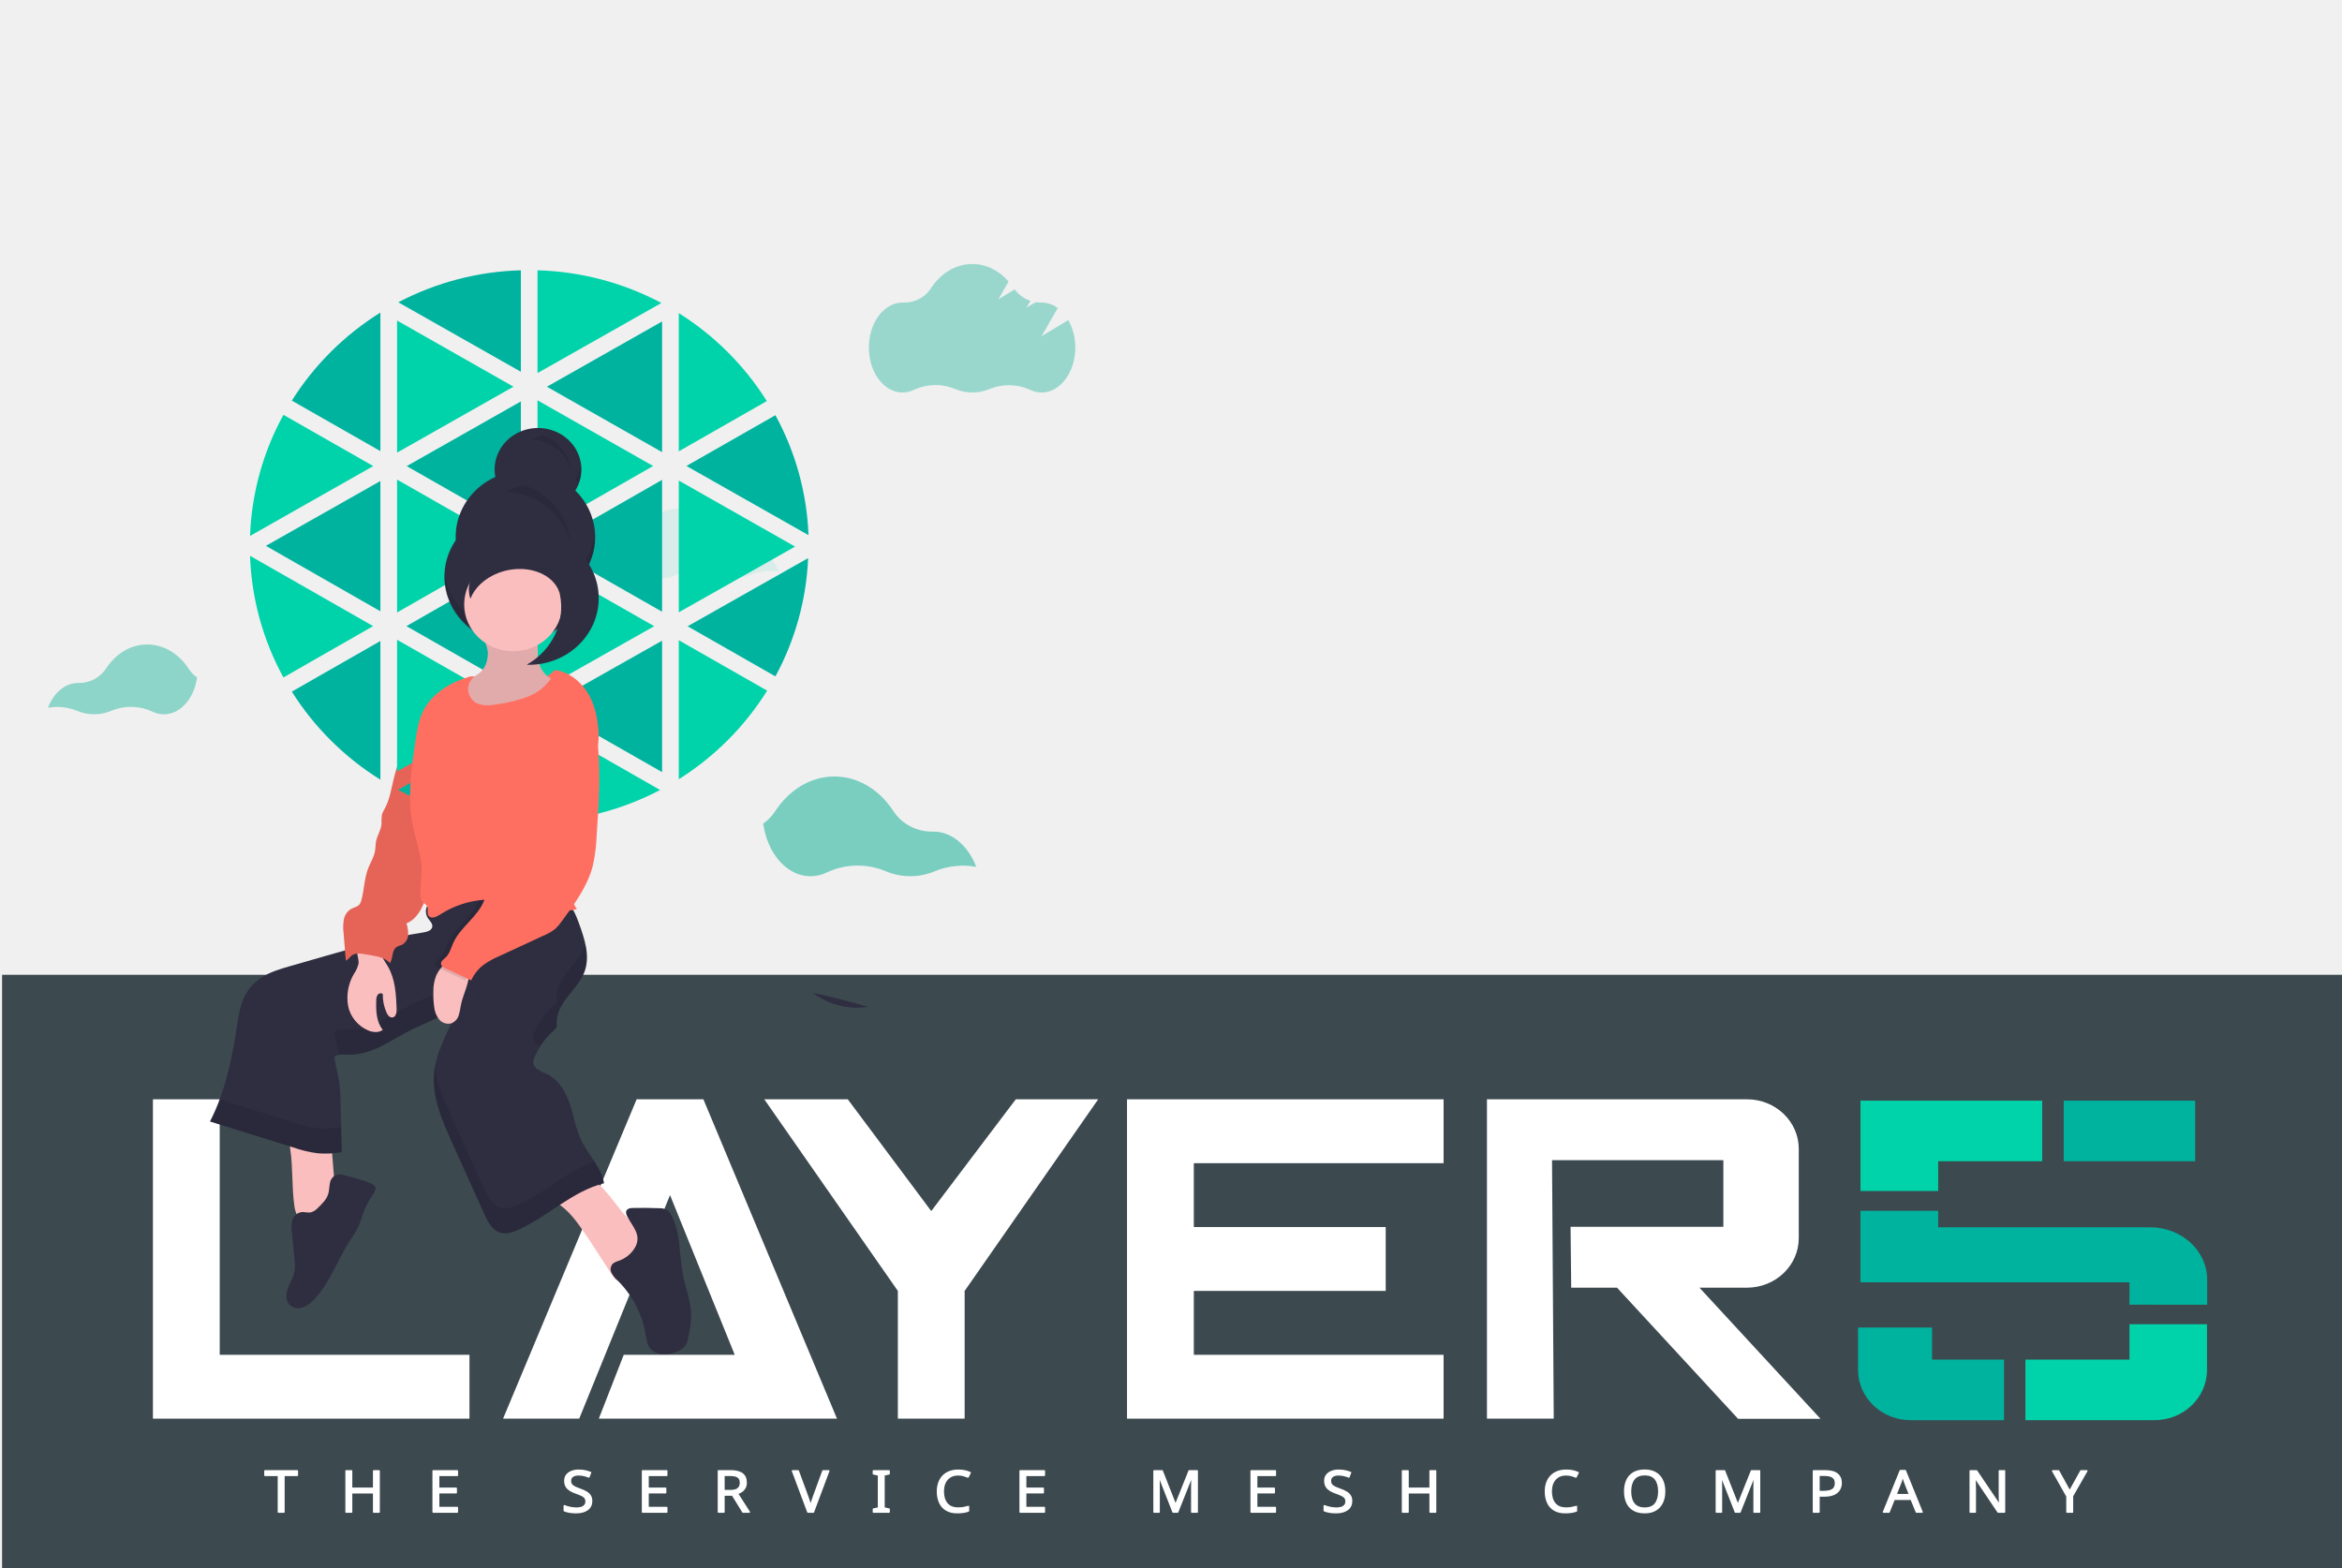
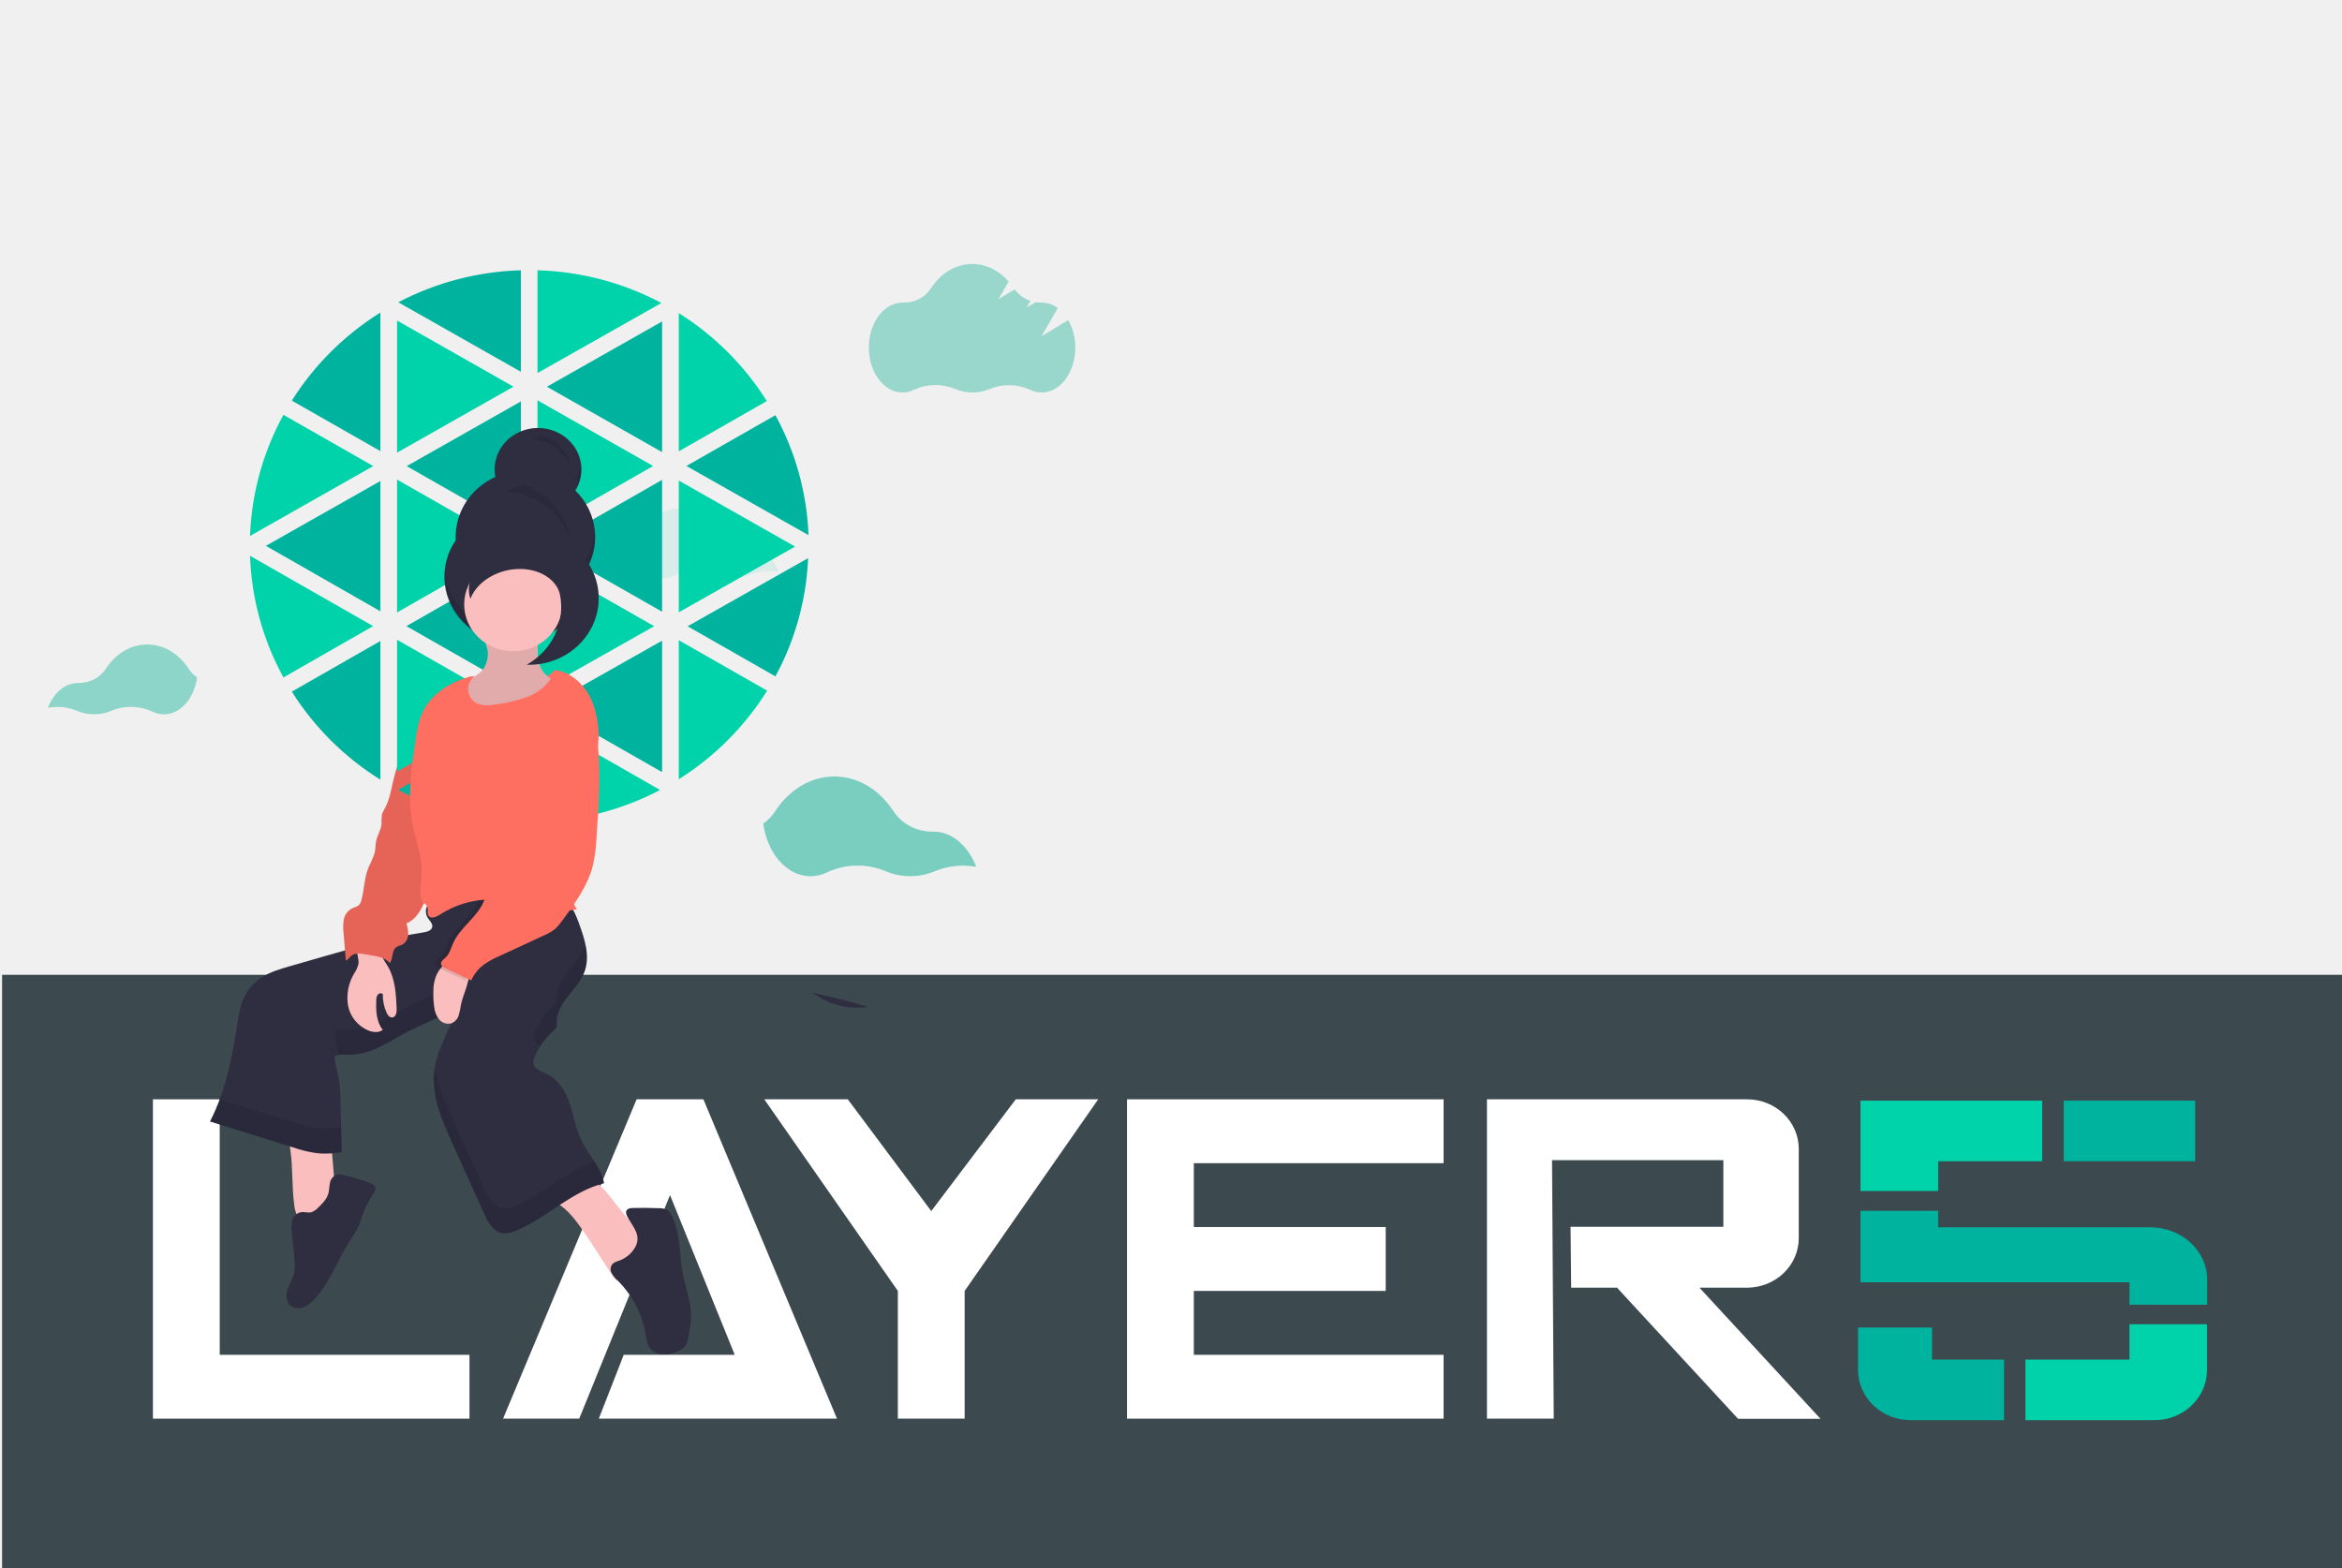
<svg xmlns="http://www.w3.org/2000/svg" id="bcc78b6a-42d3-482d-a166-e03269f3a1e1" width="1188" height="795.33" data-name="Layer 1" version="1.1" viewBox="0 0 1188 795.33">
  <defs id="defs713">
    <linearGradient id="b951b20a-1330-40a2-8498-70064fea6747" x1="600" x2="600" y1="847.66" y2="99" gradientTransform="matrix(0.7721651,0,0,0.7850603,2442.997,-719.9619)" gradientUnits="userSpaceOnUse">
      <stop id="stop701" offset="0" stop-color="#00d3a9" />
      <stop id="stop703" offset="1" stop-color="#3f3d56" />
    </linearGradient>
    <linearGradient id="a09f8209-a7b7-4999-9a81-8afbf160c3ae" x1="661.47" x2="661.47" y1="455.58" y2="52.33" gradientTransform="matrix(1.246796,0,0,1.190683,1593.809,-621.7346)" gradientUnits="userSpaceOnUse">
      <stop id="stop706" offset="0" stop-color="gray" stop-opacity=".25" />
      <stop id="stop708" offset=".54" stop-color="gray" stop-opacity=".12" />
      <stop id="stop710" offset="1" stop-color="gray" stop-opacity=".1" />
    </linearGradient>
    <style id="style5747">.cls-1{fill:#00d3a9}.cls-2{fill:#00b39f}</style>
  </defs>
  <g id="g126" transform="matrix(1.962217,0,0,1.573622,31.5344,587.8022)">
    <g id="_Group_" data-name="&lt;Group&gt;">
-       <text id="text89" class="cls-2" transform="translate(73.66,157.77)" style="font-size:16.97px;font-family:Poppins-Regular,Poppins;letter-spacing:.7em;fill:#fff;stroke:#fff;stroke-width:.42px;stroke-linejoin:round">THE SERVICE MESH COMPANY</text>
+       <text id="text89" class="cls-2" transform="translate(73.66,157.77)" style="font-size:16.97px;font-family:Poppins-Regular,Poppins;letter-spacing:.7em;fill:#fff;stroke:#fff;stroke-width:.42px;stroke-linejoin:round" />
    </g>
    <polygon id="polygon92" points="61.12 111.59 61.12 36.56 42.36 36.56 42.36 130.34 131.26 130.34 131.26 111.59" class="cls-3" style="fill:#fff" />
    <polygon id="polygon94" points="196.95 36.56 178.2 36.56 140.69 130.34 162.08 130.34 187.58 64.69 205.75 111.59 174.58 111.59 167.58 130.34 234.47 130.34" class="cls-3" style="fill:#fff" />
    <polygon id="polygon96" points="284.68 36.56 260.94 69.38 237.5 36.56 214.05 36.56 251.56 92.83 251.56 130.34 270.32 130.34 270.32 92.83 307.83 36.56" class="cls-3" style="fill:#fff" />
    <polygon id="polygon98" points="315.92 51.33 315.92 55.32 315.92 74.07 315.92 96.95 315.92 130.34 404.82 130.34 404.82 111.59 334.68 111.59 334.68 96.95 334.68 92.83 388.57 92.83 388.57 74.07 334.68 74.07 334.68 55.32 404.82 55.32 404.82 36.56 315.92 36.56" class="cls-3" style="fill:#fff" />
    <path id="path100" d="m 435.28,54.44 h 48.11 V 74 h -42.91 l 0.18,17.88 h 12.87 l 34,38.51 h 23.15 l -34,-38.51 H 490 A 14.56,14.56 0 0 0 504.57,77.32 V 51.12 A 14.56,14.56 0 0 0 490,36.56 h -73 v 93.78 h 18.76 z" class="cls-3" style="fill:#fff" />
    <g id="g175" transform="matrix(0.9205198,0,0,1.097892,-15.53175,-59.26863)">
      <rect id="rect136" width="661.62" height="177.63" x="0" y="0" class="cls-1" style="fill:#3c494f" />
      <g id="_Group_-7" data-name="&lt;Group&gt;">
-         <text id="text138" class="cls-2" transform="translate(73.66,157.77)" style="font-size:16.97px;font-family:Poppins-Regular,Poppins;letter-spacing:.7em;fill:#fff;stroke:#fff;stroke-width:.42px;stroke-linejoin:round">THE SERVICE MESH COMPANY</text>
+         <text id="text138" class="cls-2" transform="translate(73.66,157.77)" style="font-size:16.97px;font-family:Poppins-Regular,Poppins;letter-spacing:.7em;fill:#fff;stroke:#fff;stroke-width:.42px;stroke-linejoin:round" />
      </g>
      <polygon id="polygon141" points="61.12 36.56 42.36 36.56 42.36 130.34 131.26 130.34 131.26 111.59 61.12 111.59" class="cls-3" style="fill:#fff" />
      <polygon id="polygon143" points="187.58 64.69 205.75 111.59 174.58 111.59 167.58 130.34 234.47 130.34 196.95 36.56 178.2 36.56 140.69 130.34 162.08 130.34" class="cls-3" style="fill:#fff" />
      <polygon id="polygon145" points="251.56 92.83 251.56 130.34 270.32 130.34 270.32 92.83 307.83 36.56 284.68 36.56 260.94 69.38 237.5 36.56 214.05 36.56" class="cls-3" style="fill:#fff" />
      <polygon id="polygon147" points="334.68 74.07 334.68 55.32 404.82 55.32 404.82 36.56 315.92 36.56 315.92 51.33 315.92 55.32 315.92 74.07 315.92 96.95 315.92 130.34 404.82 130.34 404.82 111.59 334.68 111.59 334.68 96.95 334.68 92.83 388.57 92.83 388.57 74.07" class="cls-3" style="fill:#fff" />
      <path id="path149" d="m 435.28,54.44 h 48.11 V 74 h -42.91 l 0.18,17.88 h 12.87 l 34,38.51 h 23.15 l -34,-38.51 H 490 A 14.56,14.56 0 0 0 504.57,77.32 V 51.12 A 14.56,14.56 0 0 0 490,36.56 h -73 v 93.78 h 18.76 z" class="cls-3" style="fill:#fff" />
      <rect id="_Path_" width="36.93" height="17.79" x="578.97" y="36.96" class="cls-4" data-name="&lt;Path&gt;" style="fill:#00b39f" />
      <path id="_Path_2" d="m 619.26,96.89 v -7.38 c 0,-8.48 -7.14,-15.36 -16,-15.36 H 543.72 V 69.3 H 521.9 v 21 h 75.54 v 6.57 z" class="cls-4" data-name="&lt;Path&gt;" style="fill:#00b39f" />
      <polygon id="_Path_3" points="543.72 63.49 543.72 54.75 572.94 54.75 572.94 36.96 521.9 36.96 521.9 63.49" class="cls-5" data-name="&lt;Path&gt;" style="fill:#00d3a9" />
      <path id="_Path_4" d="M 597.44,102.61 V 113 h -29.22 v 17.79 h 36 a 14.77,14.77 0 0 0 15,-14.49 v -13.69 z" class="cls-5" data-name="&lt;Path&gt;" style="fill:#00d3a9" />
      <path id="_Path_5" d="M 542,103.57 V 113 h 20.22 v 17.79 h -26 a 14.77,14.77 0 0 1 -15,-14.49 v -12.73 z" class="cls-4" data-name="&lt;Path&gt;" style="fill:#00b39f" />
    </g>
  </g>
  <path id="path879-0" d="m 412.221,503.678 q 14.301,3.024 28.153,7.144 a 35.035,33.458 0 0 1 -5.623,0.441 36.78,35.125 0 0 1 -22.53,-7.585 z" style="fill:#2f2e41;stroke-width:1.218" />
  <ellipse id="circle919-0" cx="158.199" cy="550.4" rx="2.494" ry="2.381" style="opacity:.6;fill:#fff;stroke-width:1.218" />
  <path id="path973-8" d="m 149.272,611.34 a 16.021,15.3 0 0 0 1.608,5.537 6.371,6.084 0 0 0 4.688,3.274 9.538,9.109 0 0 0 5.174,-1.429 c 3.142,-1.572 6.421,-3.393 8.054,-6.406 1.633,-3.012 1.371,-6.394 1.097,-9.668 l -2.107,-25.754 c -5.099,-0.143 -10.224,-0.131 -15.311,0.131 -5.087,0.262 -5.922,1.393 -5.224,6.096 1.396,9.359 0.711,18.86 2.02,28.219 z" style="fill:#fbbebe;stroke-width:1.218" />
  <path id="path975-3" d="m 298.75,628.759 12.119,18.706 a 4.887,4.667 0 0 0 2.643,2.381 4.202,4.013 0 0 0 2.494,-0.429 c 4.04,-1.679 7.132,-4.894 10.111,-8.001 2.007,-2.119 4.09,-4.346 4.85,-7.144 a 9.501,9.073 0 0 0 -2.419,-8.525 30.734,29.35 0 0 0 -4.576,-3.12 c -9.588,-6.168 -13.914,-17.86 -23.365,-24.242 a 3.74,3.572 0 0 0 -1.92,-0.786 3.952,3.774 0 0 0 -1.97,0.631 l -12.929,6.775 c -5.598,2.917 -3.828,3.262 0.424,6.418 6.309,4.656 10.211,11.145 14.538,17.336 z" style="fill:#fbbebe;stroke-width:1.218" />
  <path id="path977-0" d="m 175.579,596.444 c -1.77,-0.536 -3.74,-1.012 -5.436,-0.238 a 5.985,5.715 0 0 0 -2.83,4.275 c -0.337,1.715 -0.299,3.501 -0.798,5.179 -0.848,2.846 -3.104,5.06 -5.286,7.144 a 7.817,7.466 0 0 1 -3.329,2.203 c -1.746,0.429 -3.603,-0.345 -5.386,0 a 5.823,5.56 0 0 0 -4.239,4.132 16.944,16.181 0 0 0 -0.212,6.061 l 1.371,14.36 a 22.754,21.73 0 0 1 0,5.275 c -0.511,3.155 -2.431,5.953 -3.491,8.954 -1.06,3.001 -1.01,6.894 1.658,8.823 a 6.695,6.394 0 0 0 6.384,0.536 14.962,14.288 0 0 0 5.286,-3.834 c 8.166,-8.501 11.807,-20.027 18.153,-29.839 a 61.093,58.343 0 0 0 4.351,-7.144 c 0.86,-1.917 1.421,-3.929 2.119,-5.953 a 61.916,59.129 0 0 1 3.503,-7.656 c 0.76,-1.417 3.641,-4.763 3.042,-6.406 -0.973,-2.655 -12.106,-5.037 -14.862,-5.87 z" style="fill:#2f2e41;stroke-width:1.218" />
  <path id="path981-5" d="m 218.506,457.396 a 6.758,6.454 0 0 0 -1.583,8.168 c 0.973,1.548 2.718,2.977 2.332,4.763 -0.387,1.786 -2.755,2.453 -4.688,2.75 -17.019,2.584 -33.589,7.347 -50.096,12.085 l -17.318,4.977 c -4.987,1.441 -10.074,2.917 -14.388,5.715 a 25.871,24.707 0 0 0 -9.052,10.323 c -1.97,4.239 -2.656,8.906 -3.366,13.49 -2.593,16.908 -5.91,33.97 -13.815,49.294 l 42.005,13.098 a 60.407,57.689 0 0 0 12.58,3.024 47.004,44.889 0 0 0 12.256,-0.56 c -0.262,-8.954 -0.424,-18.182 -0.686,-27.136 a 77.8,74.299 0 0 0 -0.574,-8.466 c -0.623,-4.286 -2.02,-8.466 -2.494,-12.776 1.933,-1.524 4.75,-1.191 7.256,-1.084 5.735,0.167 11.333,-1.738 16.42,-4.251 5.087,-2.512 9.837,-5.632 14.962,-8.18 8.441,-4.263 18.041,-7.144 24.487,-13.871 -3.279,11.907 -11.034,22.361 -12.468,34.625 -1.434,12.264 3.74,24.528 8.927,35.994 l 16.533,36.614 c 1.82,4.048 4.252,8.585 8.727,9.525 2.805,0.607 5.698,-0.405 8.304,-1.56 15.198,-6.811 27.43,-19.587 43.638,-23.683 -1.247,-7.68 -7.556,-14.026 -11.159,-20.992 -3.03,-5.87 -4.027,-12.478 -6.047,-18.741 -2.02,-6.263 -5.498,-12.597 -11.608,-15.574 -2.893,-1.405 -6.808,-2.631 -7.082,-5.739 a 6.932,6.62 0 0 1 0.648,-2.881 39.548,37.768 0 0 1 9.887,-13.74 4.401,4.203 0 0 0 1.247,-1.548 4.788,4.572 0 0 0 0.1,-1.846 c -0.312,-4.989 2.494,-9.656 5.611,-13.657 3.117,-4.001 6.72,-7.823 8.478,-12.526 3.017,-8.097 0,-16.979 -2.967,-25.076 -1.247,-3.274 -2.494,-6.656 -4.987,-9.192 -3.89,-3.977 -9.974,-5.12 -15.622,-5.715 -18.353,-1.869 -39.897,-6.454 -54.398,4.346 z" style="fill:#2f2e41;stroke-width:1.218" />
  <g id="g993-0" transform="matrix(1.246796,0,0,1.190683,-798.0937,210.3175)" style="opacity:.1">
    <path id="path983-2" d="m 877.06,289.59 c -2.51,3.37 -4.75,7.28 -4.5,11.47 a 3.84,3.84 0 0 1 -0.08,1.55 3.56,3.56 0 0 1 -1,1.31 31.64,31.64 0 0 0 -7.93,11.54 5.53,5.53 0 0 0 -0.52,2.42 c 0.14,1.63 1.43,2.65 3,3.47 a 31.6,31.6 0 0 1 5.5,-6.7 3.53,3.53 0 0 0 1,-1.3 3.84,3.84 0 0 0 0.08,-1.55 c -0.25,-4.19 2,-8.11 4.5,-11.47 2.5,-3.36 5.39,-6.57 6.8,-10.52 a 21.94,21.94 0 0 0 0.36,-11.9 c -0.11,0.39 -0.23,0.78 -0.36,1.16 -1.46,3.93 -4.35,7.15 -6.85,10.52 z" transform="translate(-6,-52.33)" />
    <path id="path985-2" d="M 819.84,261.87 A 2.83,2.83 0 0 0 822,260 a 1.9,1.9 0 0 0 0,-0.58 c -0.21,0.16 -0.42,0.3 -0.63,0.47 a 5,5 0 0 0 -1.53,1.98 z" transform="translate(-6,-52.33)" />
    <path id="path987-3" d="m 775.34,356.37 a 49.73,49.73 0 0 1 -10.09,-2.54 l -29.74,-9.75 a 88.36,88.36 0 0 1 -4,9.44 l 33.69,11 a 48.45,48.45 0 0 0 10.09,2.54 37.7,37.7 0 0 0 9.83,-0.47 c -0.1,-3.53 -0.18,-7.12 -0.26,-10.7 a 37,37 0 0 1 -9.52,0.48 z" transform="translate(-6,-52.33)" />
    <path id="path989-1" d="m 856.81,389 c -2.09,1 -4.41,1.82 -6.66,1.32 -3.6,-0.81 -5.55,-4.63 -7,-8 l -13.26,-30.75 c -2.91,-6.76 -5.86,-13.8 -6.94,-21 -0.08,0.51 -0.16,1 -0.22,1.52 -1.22,10.41 3,20.6 7.16,30.23 l 13.26,30.75 c 1.46,3.4 3.41,7.21 7,8 2.25,0.51 4.57,-0.34 6.66,-1.31 12.19,-5.72 22,-16.45 35,-19.89 -0.5,-3.36 -2.14,-6.42 -4,-9.41 -11.12,4.33 -20.09,13.46 -31,18.54 z" transform="translate(-6,-52.33)" />
    <path id="path991-8" d="m 832.77,292.27 c -5.17,5.65 -12.87,8.06 -19.64,11.64 -4.06,2.15 -7.86,4.77 -12,6.88 -4.14,2.11 -8.57,3.7 -13.17,3.57 -2,-0.06 -4.27,-0.38 -5.82,0.9 0.32,3.35 1.29,6.59 1.84,9.91 a 17.61,17.61 0 0 1 4,-0.08 c 4.6,0.14 9.09,-1.46 13.17,-3.57 4.08,-2.11 7.89,-4.73 12,-6.87 4.46,-2.36 9.32,-4.22 13.6,-6.82 2.14,-5.11 4.6,-10.15 6.02,-15.56 z" transform="translate(-6,-52.33)" />
  </g>
  <path id="path1001-3" d="m 181.888,488.794 a 16.832,16.074 0 0 1 -2.344,5.275 25.971,24.802 0 0 0 -2.967,16.205 17.941,17.134 0 0 0 10.461,12.609 c 2.319,0.881 5.199,1.107 7.119,-0.429 -3.316,-4.12 -3.491,-9.752 -3.292,-14.955 a 5.162,4.929 0 0 1 0.698,-2.774 1.82,1.738 0 0 1 2.618,-0.452 23.689,22.623 0 0 0 1.945,9.525 c 0.524,1.191 1.421,2.381 2.743,2.381 1.895,0 2.406,-2.5 2.332,-4.31 -0.287,-7.358 -0.673,-15.026 -4.389,-21.492 -1.359,-2.381 -3.167,-4.572 -3.74,-7.227 a 4.488,4.286 0 0 0 -0.948,-2.536 3.341,3.191 0 0 0 -1.397,-0.619 c -2.144,-0.583 -7.206,-2.381 -8.977,-0.464 -1.77,1.917 0.424,6.811 0.137,9.264 z" style="fill:#fbbebe;stroke-width:1.218" />
  <path id="path1003-0" d="m 218.743,362.654 c -2.843,-0.298 -5.099,2.191 -6.658,4.489 a 90.854,86.765 0 0 0 -12.381,28.017 c -1.247,5.084 -1.958,10.359 -4.489,14.979 a 16.358,15.622 0 0 0 -1.459,3.048 32.105,30.66 0 0 0 -0.225,4.918 c -0.262,2.965 -2.095,5.596 -2.718,8.525 -0.361,1.738 -0.287,3.572 -0.611,5.287 -0.574,3.06 -2.332,5.775 -3.466,8.692 -1.982,5.132 -1.958,10.716 -3.416,16.062 a 5.81,5.549 0 0 1 -1.159,2.381 c -0.985,1.036 -2.568,1.298 -3.865,1.953 a 8.391,8.013 0 0 0 -3.877,5.477 25.198,24.064 0 0 0 -0.137,6.799 l 1.147,14.038 c 1.172,-0.464 1.945,-1.738 2.93,-2.524 1.795,-1.429 4.439,-1.107 6.733,-0.703 l 3.354,0.572 c 3.429,0.595 7.157,1.357 9.351,3.929 1.746,-2.608 0.748,-6.454 3.429,-8.192 0.885,-0.56 1.957,-0.75 2.88,-1.191 a 6.458,6.168 0 0 0 2.93,-4.929 18.876,18.027 0 0 0 -0.848,-5.822 c 4.301,-1.726 6.982,-5.894 8.728,-10.049 a 88.124,84.157 0 0 0 4.002,-15.479 c 3.877,-20.873 7.481,-41.888 7.792,-63.106 a 31.706,30.279 0 0 0 -1.247,-10.514 c -1.259,-3.405 -3.03,-6.251 -6.72,-6.656 z" style="fill:#ff6f61;stroke-width:1.218" />
  <path id="path1005-4" d="m 218.743,362.654 c -2.843,-0.298 -5.099,2.191 -6.658,4.489 a 90.854,86.765 0 0 0 -12.381,28.017 c -1.247,5.084 -1.958,10.359 -4.489,14.979 a 16.358,15.622 0 0 0 -1.459,3.048 32.105,30.66 0 0 0 -0.225,4.918 c -0.262,2.965 -2.095,5.596 -2.718,8.525 -0.361,1.738 -0.287,3.572 -0.611,5.287 -0.574,3.06 -2.332,5.775 -3.466,8.692 -1.982,5.132 -1.958,10.716 -3.416,16.062 a 5.81,5.549 0 0 1 -1.159,2.381 c -0.985,1.036 -2.568,1.298 -3.865,1.953 a 8.391,8.013 0 0 0 -3.877,5.477 25.198,24.064 0 0 0 -0.137,6.799 l 1.147,14.038 c 1.172,-0.464 1.945,-1.738 2.93,-2.524 1.795,-1.429 4.439,-1.107 6.733,-0.703 l 3.354,0.572 c 3.429,0.595 7.157,1.357 9.351,3.929 1.746,-2.608 0.748,-6.454 3.429,-8.192 0.885,-0.56 1.957,-0.75 2.88,-1.191 a 6.458,6.168 0 0 0 2.93,-4.929 18.876,18.027 0 0 0 -0.848,-5.822 c 4.301,-1.726 6.982,-5.894 8.728,-10.049 a 88.124,84.157 0 0 0 4.002,-15.479 c 3.877,-20.873 7.481,-41.888 7.792,-63.106 a 31.706,30.279 0 0 0 -1.247,-10.514 c -1.259,-3.405 -3.03,-6.251 -6.72,-6.656 z" style="opacity:.1;stroke-width:1.218" />
  <path id="path1009-8" d="m 221.274,494.903 a 22.904,21.873 0 0 0 -1.434,8.085 49.51,47.282 0 0 0 0.411,7.894 13.129,12.538 0 0 0 2.419,6.192 5.922,5.656 0 0 0 6.234,2.108 6.496,6.203 0 0 0 3.74,-3.977 37.691,35.994 0 0 0 1.172,-5.406 c 1.097,-5.394 4.052,-10.454 4.114,-15.943 a 4.738,4.525 0 0 0 -0.324,-1.905 c -1.072,-2.262 -6.359,-4.763 -8.94,-4.406 -3.242,0.476 -6.221,4.763 -7.394,7.358 z" style="fill:#fbbebe;stroke-width:1.218" />
  <path id="path1011-3" d="m 293.015,359.951 c -0.486,4.763 4.289,8.275 6.234,12.669 a 22.305,21.301 0 0 1 1.247,6.37 c 1.334,15.086 0.299,30.267 -0.736,45.389 a 89.183,85.17 0 0 1 -1.92,14.979 c -2.668,10.335 -9.239,19.277 -15.672,27.969 a 25.347,24.207 0 0 1 -3.354,3.917 25.086,23.957 0 0 1 -6.234,3.572 l -22.118,10.276 a 42.541,40.626 0 0 0 -7.842,4.31 21.395,20.432 0 0 0 -6.496,8.061 c -4.277,-2.084 -8.728,-3.965 -13.004,-6.049 -1.01,-0.488 -2.132,-1.191 -2.294,-2.191 -0.237,-1.429 1.322,-2.381 2.394,-3.453 2.007,-1.893 2.631,-4.703 3.74,-7.144 3.553,-8.144 12.468,-13.348 15.71,-21.611 1.247,-3.167 1.621,-6.751 3.815,-9.418 a 24.512,23.409 0 0 1 4.214,-3.572 71.18,67.976 0 0 0 9.326,-9.133 16.208,15.479 0 0 0 3.055,-4.263 c 0.973,-2.381 0.686,-4.965 0.736,-7.477 0.162,-8.24 4.064,-15.931 6.458,-23.814 2.244,-7.454 3.179,-15.288 6.134,-22.516 2.955,-7.227 8.74,-14.907 16.607,-16.872 z" style="opacity:.1;stroke-width:1.218" />
  <path id="path1029-7" d="m 395.09,290.117 a 25.335,24.195 0 0 0 -14.637,1.524 21.532,20.563 0 0 1 -17.58,0 24.687,23.576 0 0 0 -20.672,0.381 12.83,12.252 0 0 1 -5.947,1.429 c -8.378,0 -15.348,-8.061 -16.794,-18.706 a 16.134,15.407 0 0 0 4.189,-4.31 c 4.912,-7.561 12.468,-12.407 21.058,-12.407 8.59,0 16.071,4.763 20.984,12.276 a 16.208,15.479 0 0 0 13.914,7.299 h 0.224 c 6.608,-0.036 12.381,5.072 15.261,12.514 z" style="opacity:.1;fill:#00d3a9;stroke-width:1.218" />
  <path id="path1031-6" d="m 541.871,162.381 -13.54,8.204 8.216,-14.288 a 13.328,12.728 0 0 0 -8.191,-2.798 h -0.212 a 14.962,14.288 0 0 1 -2.805,-0.191 l -4.601,2.739 1.97,-3.417 a 16.37,15.634 0 0 1 -8.029,-5.822 l -8.241,5.025 5.187,-9.013 c -4.8,-5.501 -11.221,-8.883 -18.403,-8.883 -8.54,0 -16.208,4.846 -21.071,12.419 a 15.759,15.05 0 0 1 -13.927,7.144 h -0.411 c -9.426,0 -17.081,10.216 -17.081,22.813 0,12.597 7.655,22.813 17.081,22.813 a 12.68,12.109 0 0 0 5.947,-1.429 24.687,23.576 0 0 1 20.672,-0.381 21.819,20.837 0 0 0 8.84,1.81 21.557,20.587 0 0 0 8.728,-1.774 24.674,23.564 0 0 1 20.485,0.381 12.767,12.193 0 0 0 5.885,1.393 c 9.438,0 17.081,-10.216 17.081,-22.813 a 30.359,28.993 0 0 0 -3.578,-13.931 z" style="opacity:.39;fill:#0fb095;fill-opacity:1;stroke-width:1.218" />
  <path id="path1033-1" d="m 495.204,439.774 a 36.032,34.411 0 0 0 -20.909,2.179 30.808,29.422 0 0 1 -25.11,0 35.234,33.649 0 0 0 -29.524,0.548 18.253,17.432 0 0 1 -8.503,2.036 c -11.969,0 -21.931,-11.514 -24.001,-26.707 a 23.165,22.123 0 0 0 5.985,-6.168 c 7.019,-10.8 17.892,-17.729 30.098,-17.729 12.206,0 22.941,6.846 29.923,17.539 a 23.103,22.063 0 0 0 19.949,10.43 h 0.312 c 9.451,-0.059 17.704,7.239 21.782,17.872 z" style="opacity:.53;fill:#0faf95;fill-opacity:1;stroke-width:1.218" />
  <path id="path1037-1" d="m 24.331,359.056 a 25.335,24.195 0 0 1 14.637,1.524 21.495,20.527 0 0 0 17.567,0 24.687,23.576 0 0 1 20.672,0.381 12.867,12.288 0 0 0 5.947,1.429 c 8.379,0 15.361,-8.061 16.807,-18.706 a 15.947,15.229 0 0 1 -4.189,-4.31 c -4.912,-7.561 -12.468,-12.407 -21.071,-12.407 -8.603,0 -16.059,4.763 -20.971,12.276 a 16.208,15.479 0 0 1 -13.964,7.263 h -0.212 c -6.633,0 -12.418,5.108 -15.223,12.55 z" style="opacity:.44;fill:#0fb196;fill-opacity:1;stroke-width:1.218" />
  <path id="path979-7" d="m 322.24,632.677 a 15.535,14.836 0 0 1 -8.578,7.037 7.805,7.454 0 0 0 -2.893,1.441 4.538,4.334 0 0 0 -0.511,4.763 16.034,15.312 0 0 0 3.254,3.929 53.612,51.199 0 0 1 13.927,26.79 c 0.424,2.536 0.711,5.227 2.307,7.311 3.104,4.048 9.713,3.786 14.376,1.476 a 9.301,8.882 0 0 0 3.603,-2.786 11.658,11.133 0 0 0 1.459,-4.239 61.529,58.76 0 0 0 1.384,-11.24 c -0.087,-7.144 -2.893,-13.967 -4.239,-20.992 -1.908,-9.966 -0.948,-20.706 -5.81,-29.708 a 6.907,6.596 0 0 0 -2.219,-2.667 7.743,7.394 0 0 0 -3.952,-0.845 c -4.389,-0.179 -8.79,-0.214 -13.179,-0.107 -1.247,0 -2.681,0.167 -3.317,1.191 -0.636,1.024 -0.075,2.381 0.499,3.417 2.718,5.072 7.132,9.133 3.89,15.229 z" style="fill:#2f2e41;stroke-width:1.218" />
  <g id="Layer_2" data-name="Layer 2" transform="matrix(2.098384,0,0,2.073262,604.773,35.26984)">
    <g id="Layer_1-2" data-name="Layer 1" transform="translate(-227.7634,49.12794)">
      <polygon id="polygon5753" points="69.49 64.07 97.44 47.89 69.49 31.82" class="cls-1" style="fill:#00d3a9" />
      <polygon id="polygon5755" points="69.49 103.22 97.7 87.09 69.49 70.81" class="cls-1" style="fill:#00d3a9" />
      <polygon id="polygon5757" points="65.47 32.09 37.87 47.92 65.47 63.85" class="cls-2" style="fill:#00b39f" />
      <path id="path5759" d="m 10.1,103.1 a 67.79,67.79 0 0 0 21.41,21.55 V 90.71 Z" class="cls-2" style="fill:#00b39f" />
      <polygon id="polygon5761" points="65.47 71.05 37.8 87.07 65.47 103.06" class="cls-2" style="fill:#00b39f" />
      <polygon id="polygon5763" points="63.56 106.61 35.54 90.41 35.54 122.63" class="cls-1" style="fill:#00d3a9" />
      <polygon id="polygon5765" points="99.61 90.63 71.63 106.63 99.61 122.8" class="cls-2" style="fill:#00b39f" />
      <path id="path5767" d="m 127,99.37 a 67.22,67.22 0 0 0 7.91,-28.94 l -29.13,16.68 z" class="cls-2" style="fill:#00b39f" />
      <polygon id="polygon5769" points="131.76 67.61 103.64 51.45 103.64 83.69" class="cls-1" style="fill:#00d3a9" />
      <polygon id="polygon5771" points="99.61 12.52 71.76 28.49 99.61 44.5" class="cls-2" style="fill:#00b39f" />
      <polygon id="polygon5773" points="99.61 51.28 71.7 67.44 99.61 83.55" class="cls-2" style="fill:#00b39f" />
      <polygon id="polygon5775" points="67.48 135.02 67.49 135.02" class="cls-2" style="fill:#00b39f" />
      <polygon id="polygon5777" points="35.54 83.73 63.66 67.45 35.54 51.22" class="cls-1" style="fill:#00d3a9" />
      <path id="path5779" d="M 65.47,0 A 67.2,67.2 0 0 0 35.83,7.83 l 29.64,17 z" class="cls-2" style="fill:#00b39f" />
      <polygon id="polygon5781" points="35.54 44.62 63.68 28.48 35.54 12.3" class="cls-1" style="fill:#00d3a9" />
      <path id="path5783" d="M 31.51,10.34 A 67.89,67.89 0 0 0 10.1,31.89 l 21.41,12.36 z" class="cls-2" style="fill:#00b39f" />
      <path id="path5785" d="M 99.43,8 A 67.23,67.23 0 0 0 69.49,0 v 25.15 z" class="cls-1" style="fill:#00d3a9" />
      <path id="path5787" d="M 0,69.87 A 67.27,67.27 0 0 0 8.07,99.63 L 29.76,87.07 Z" class="cls-1" style="fill:#00d3a9" />
      <path id="path5789" d="M 8.07,35.37 A 67.16,67.16 0 0 0 0,65 L 29.79,47.91 Z" class="cls-1" style="fill:#00d3a9" />
      <path id="path5791" d="M 35.78,127.13 A 67.13,67.13 0 0 0 65.47,135 v -24.85 z" class="cls-2" style="fill:#00b39f" />
      <path id="path5793" d="M 124.92,32 A 67.9,67.9 0 0 0 103.64,10.48 V 44.3 Z" class="cls-1" style="fill:#00d3a9" />
      <path id="path5795" d="M 103.64,124.54 A 68,68 0 0 0 125,102.86 L 103.64,90.52 Z" class="cls-1" style="fill:#00d3a9" />
      <path id="path5797" d="M 135,64.81 A 67.06,67.06 0 0 0 127,35.46 L 105.49,47.88 Z" class="cls-2" style="fill:#00b39f" />
      <path id="path5799" d="m 69.49,135 a 67.12,67.12 0 0 0 29.63,-7.83 L 69.49,110 Z" class="cls-1" style="fill:#00d3a9" />
      <polygon id="polygon5801" points="31.51 51.56 3.83 67.43 31.51 83.44" class="cls-2" style="fill:#00b39f" />
    </g>
  </g>
  <path id="path1013-2" d="m 295.882,359.951 c -0.486,4.763 4.289,8.275 6.234,12.669 a 22.305,21.301 0 0 1 1.247,6.37 c 1.334,15.086 0.299,30.267 -0.736,45.389 a 89.183,85.17 0 0 1 -1.945,14.955 c -2.668,10.335 -9.239,19.277 -15.672,27.969 a 25.347,24.207 0 0 1 -3.354,3.917 25.086,23.957 0 0 1 -6.234,3.572 l -22.068,10.216 a 42.541,40.626 0 0 0 -7.842,4.31 21.395,20.432 0 0 0 -6.496,8.061 c -4.277,-2.084 -8.727,-3.965 -13.004,-6.049 -1.01,-0.488 -2.132,-1.191 -2.294,-2.191 -0.237,-1.429 1.322,-2.381 2.394,-3.453 2.007,-1.893 2.631,-4.703 3.74,-7.144 3.553,-8.144 12.468,-13.348 15.71,-21.611 1.247,-3.167 1.621,-6.751 3.815,-9.418 a 24.512,23.409 0 0 1 4.214,-3.572 72.04,68.798 0 0 0 9.338,-9.133 16.109,15.384 0 0 0 3.042,-4.263 c 0.973,-2.381 0.686,-4.965 0.736,-7.477 0.162,-8.24 4.064,-15.931 6.458,-23.814 2.244,-7.454 3.179,-15.288 6.134,-22.516 2.955,-7.227 8.715,-14.824 16.582,-16.789 z" style="fill:#ff6f61;stroke-width:1.218" />
  <path id="path963-3" d="m 291.83,248.872 a 22.006,21.016 0 1 0 -40.77,-13.264 22.368,21.361 0 0 0 0.2,6.358 35.359,33.768 0 0 0 -19.886,26.433 36.544,34.899 0 0 0 -0.212,5.668 35.372,33.78 0 1 0 65.02,18.432 q 0,-0.798 0,-1.607 a 35.384,33.792 0 0 0 -4.314,-42.019 z" style="fill:#2f2e41;stroke-width:1.218" />
  <g id="g971-2" transform="matrix(1.246796,0,0,1.190683,-798.0937,210.3175)" style="opacity:.1">
    <path id="path965-1" d="m 847.41,74.43 0.23,-0.12 c 0,-0.31 -0.09,-0.62 -0.13,-0.93 v 0.19 c -0.07,0.29 -0.08,0.57 -0.1,0.86 z" transform="translate(-6,-52.33)" />
    <path id="path967-5" d="m 888,103.31 a 28.24,28.24 0 0 1 -4.39,12.09 q 0,0.67 0,1.35 A 28.37,28.37 0 0 1 827,119 c -0.06,0.76 -0.1,1.53 -0.1,2.31 a 28.38,28.38 0 1 0 56.75,0 q 0,-0.67 0,-1.35 a 28.24,28.24 0 0 0 4.35,-12.04 27.53,27.53 0 0 0 0.1,-5.73 c 0,0.37 -0.02,0.75 -0.1,1.12 z" transform="translate(-6,-52.33)" />
    <path id="path969-8" d="m 882.51,73.36 a 17.71,17.71 0 0 1 -2.33,6.75 c 0.49,0.51 1,1 1.42,1.59 a 17.68,17.68 0 0 0 0.93,-3.89 17.9,17.9 0 0 0 -0.02,-4.45 z" transform="translate(-6,-52.33)" />
  </g>
  <g id="g1027-6" transform="matrix(1.246796,0,0,1.190683,-798.0937,210.3175)" style="opacity:.1">
    <path id="path1019-7" d="m 873.58,127.51 a 28.41,28.41 0 0 0 -19,-24.48 28.55,28.55 0 0 0 -7.52,3 c 0.78,0 1.57,0.08 2.37,0.18 a 28.37,28.37 0 0 1 24.15,21.3 z" transform="translate(-6,-52.33)" />
    <path id="path1021-2" d="m 878.18,106.8 a 28.38,28.38 0 0 0 -19,-24.47 27.89,27.89 0 0 0 -7.52,3 c 0.78,0 1.57,0.08 2.37,0.18 a 28.36,28.36 0 0 1 24.15,21.29 z" transform="translate(-6,-52.33)" />
    <path id="path1023-1" d="M 878.3,75.88 A 17.14,17.14 0 0 0 866.86,61.1 16.87,16.87 0 0 0 862.32,63 c 0.47,0 0.95,0 1.43,0.1 a 17.13,17.13 0 0 1 14.55,12.78 z" transform="translate(-6,-52.33)" />
    <path id="path1025-4" d="m 888.91,123.66 a 28.36,28.36 0 0 1 -22,30 28.33,28.33 0 0 1 -6.56,5.29 28.35,28.35 0 0 0 28.54,-35.27 z" transform="translate(-6,-52.33)" />
  </g>
  <path id="path1007-9" d="m 281.419,339.935 a 31.27,29.862 0 0 1 -15.124,8.335 92.824,88.646 0 0 1 -17.455,2.465 10.86,10.371 0 0 1 -5.411,-0.452 c -1.671,-0.714 -2.942,-2.608 -2.257,-4.227 a 4.9,4.679 0 0 0 0.561,-1.584 c 0,-1.441 -2.257,-1.56 -3.74,-1.131 -9.575,2.822 -18.702,8.418 -23.166,17.003 -2.494,4.858 -3.317,10.311 -4.114,15.657 -2.07,14.074 -4.152,28.457 -1.359,42.412 1.484,7.442 4.351,14.705 4.526,22.278 0.1,4.251 -0.648,8.478 -0.611,12.728 a 6.683,6.382 0 0 0 1.172,4.191 c 0.686,0.762 1.733,1.25 2.207,2.143 0.798,1.5 -0.274,3.572 0.785,4.918 1.247,1.655 4.027,0.464 5.81,-0.703 a 46.269,44.186 0 0 1 30.771,-7.406 c 13.029,1.345 25.971,7.966 38.651,4.656 a 17.455,16.67 0 0 1 -1.683,-2.87 c -6.234,-19.777 -5.872,-41.876 3.553,-60.475 3.229,-6.358 7.481,-12.419 8.728,-19.372 a 38.489,36.756 0 0 0 0.125,-9.835 c -0.661,-6.323 -2.244,-12.693 -5.835,-18.039 -3.591,-5.346 -9.513,-10.073 -16.134,-10.692 z" style="fill:#ff6f61;stroke-width:1.218" />
  <path id="path995-4" d="m 247.457,330.648 c 0.212,3.989 -1.047,8.263 -4.264,10.823 -1.035,0.822 -2.232,1.453 -3.229,2.31 a 8.728,8.335 0 0 0 1.247,12.633 c 3.329,1.953 7.58,1.429 11.433,0.786 a 67.19,64.166 0 0 0 14.962,-3.739 24.936,23.814 0 0 0 11.845,-9.264 c -4.202,-2.227 -6.483,-6.93 -6.745,-11.502 -0.262,-4.572 1.06,-9.799 -1.982,-13.359 -3.042,-3.56 -8.354,-3.441 -12.78,-2.25 -2.244,0.595 -4.414,1.405 -6.658,1.988 -1.135,0.286 -4.9,0.298 -5.636,1.095 -1.421,1.476 1.671,8.156 1.808,10.478 z" style="fill:#fbbebe;stroke-width:1.218" />
  <path id="path997-1" d="m 247.457,330.648 c 0.212,3.989 -1.047,8.263 -4.264,10.823 -1.035,0.822 -2.232,1.453 -3.229,2.31 a 8.728,8.335 0 0 0 1.247,12.633 c 3.329,1.953 7.58,1.429 11.433,0.786 a 67.19,64.166 0 0 0 14.962,-3.739 24.936,23.814 0 0 0 11.845,-9.264 c -4.202,-2.227 -6.483,-6.93 -6.745,-11.502 -0.262,-4.572 1.06,-9.799 -1.982,-13.359 -3.042,-3.56 -8.354,-3.441 -12.78,-2.25 -2.244,0.595 -4.414,1.405 -6.658,1.988 -1.135,0.286 -4.9,0.298 -5.636,1.095 -1.421,1.476 1.671,8.156 1.808,10.478 z" style="opacity:.1;stroke-width:1.218" />
  <ellipse id="circle999-2" cx="260.324" cy="306.644" rx="24.861" ry="23.742" style="fill:#fbbebe;stroke-width:1.218" />
  <path id="path1015-4" d="m 272.655,269.959 a 35.11,33.53 0 0 0 -22.068,4.358 c 0.973,0 1.958,0.095 2.955,0.214 a 35.372,33.78 0 0 1 13.59,62.713 35.372,33.78 0 0 0 5.523,-67.286 z" style="fill:#2f2e41;stroke-width:1.218" />
  <path id="path1017-4" d="m 283.539,288.736 a 16.208,15.479 0 0 1 0.274,11.835 13.864,13.24 0 0 0 -0.574,-1.441 c -4.376,-9.299 -17.842,-13.098 -30.085,-8.597 -7.219,2.679 -12.393,7.68 -14.538,13.228 -3.117,-8.978 3.217,-19.301 14.837,-23.611 12.244,-4.548 25.684,-0.703 30.085,8.585 z" style="fill:#2f2e41;stroke-width:1.218" />
</svg>
